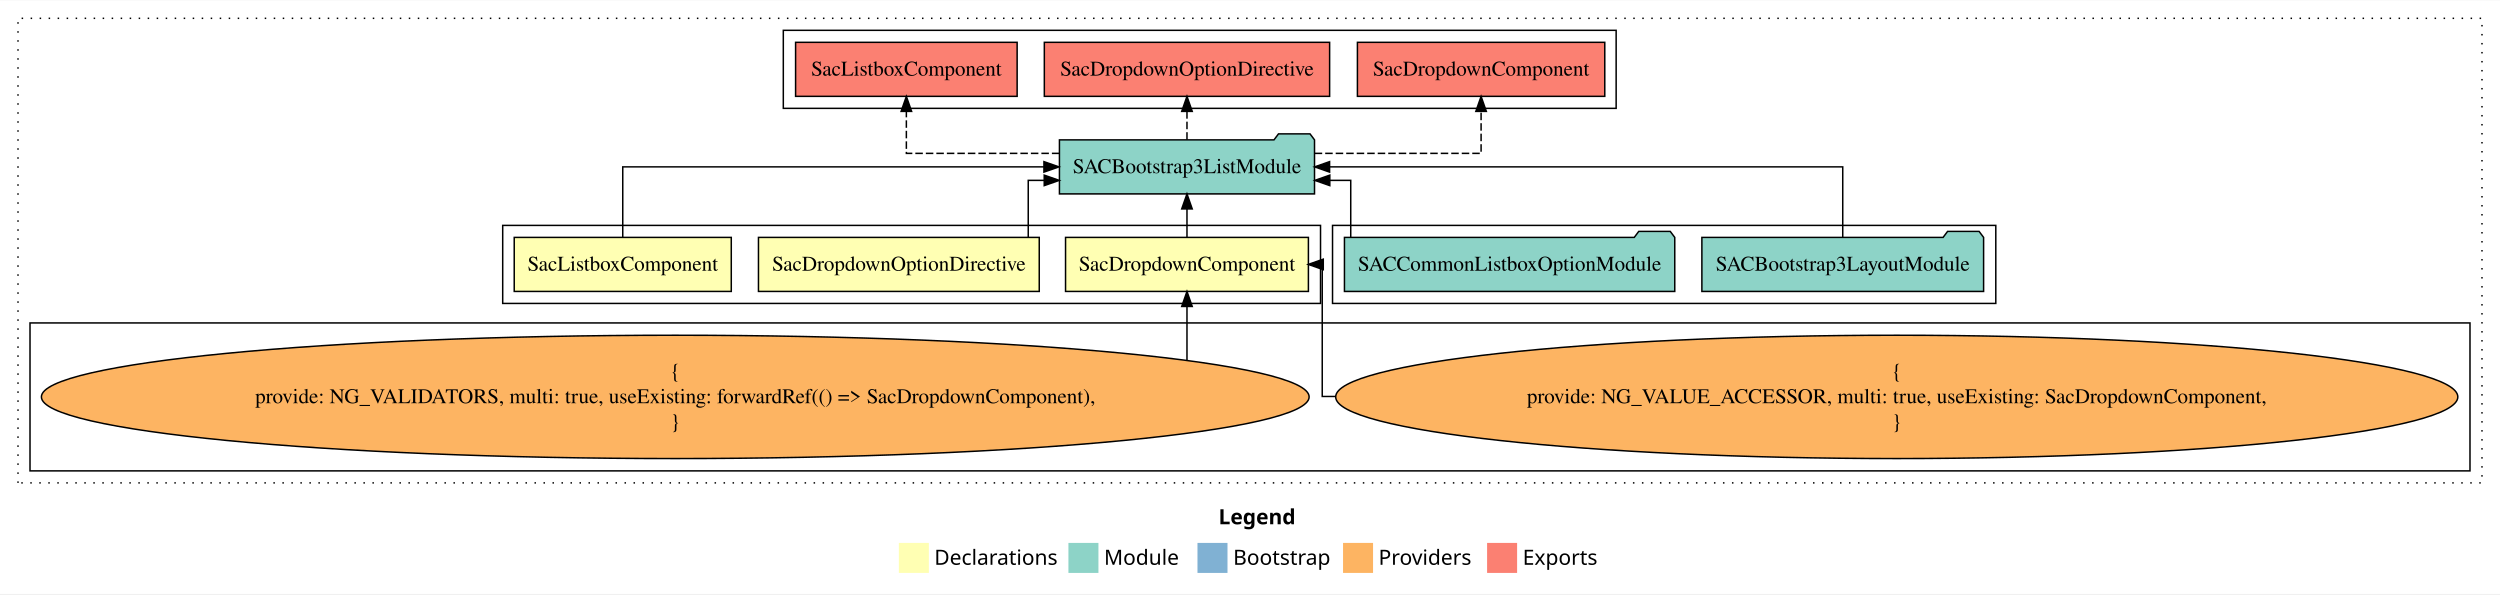
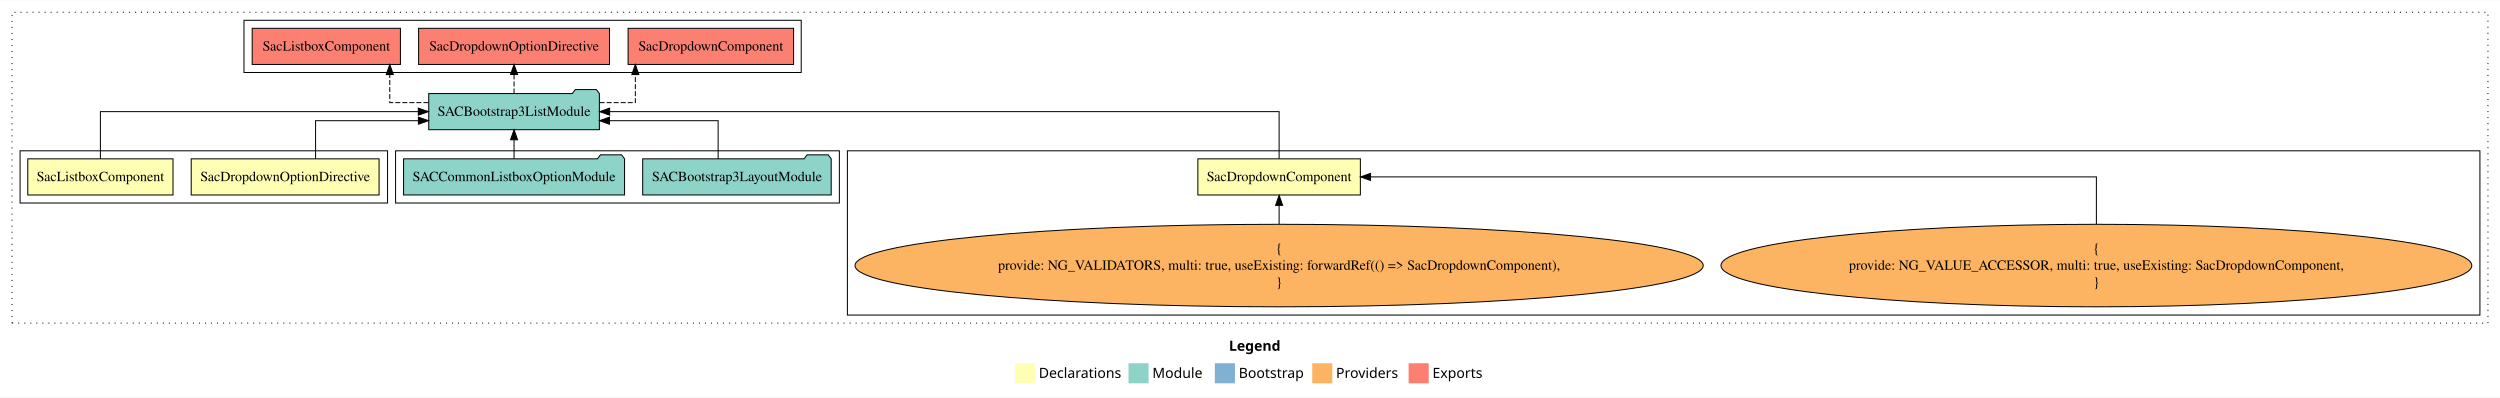
- <svg xmlns="http://www.w3.org/2000/svg" width="1666pt" height="396pt" viewBox="0.00 0.00 1666.00 395.59">
+ <svg xmlns="http://www.w3.org/2000/svg" width="2490pt" height="396pt" viewBox="0.00 0.00 2490.00 395.59">
  <g id="graph0" class="graph" transform="scale(1 1) rotate(0) translate(4 391.59)">
-     <polygon fill="white" stroke="transparent" points="-4,4 -4,-391.59 1662,-391.59 1662,4 -4,4" />
-     <text text-anchor="start" x="808.01" y="-42.4" font-family="Times-12" font-weight="bold" font-size="14.00">Legend</text>
-     <polygon fill="#ffffb3" stroke="transparent" points="595,-10 595,-30 615,-30 615,-10 595,-10" />
-     <text text-anchor="start" x="618.63" y="-15.4" font-family="Times-12" font-size="14.00">  Declarations</text>
-     <polygon fill="#8dd3c7" stroke="transparent" points="708,-10 708,-30 728,-30 728,-10 708,-10" />
-     <text text-anchor="start" x="731.73" y="-15.4" font-family="Times-12" font-size="14.00">  Module</text>
-     <polygon fill="#80b1d3" stroke="transparent" points="794,-10 794,-30 814,-30 814,-10 794,-10" />
-     <text text-anchor="start" x="817.78" y="-15.4" font-family="Times-12" font-size="14.00">  Bootstrap</text>
-     <polygon fill="#fdb462" stroke="transparent" points="891,-10 891,-30 911,-30 911,-10 891,-10" />
-     <text text-anchor="start" x="914.67" y="-15.4" font-family="Times-12" font-size="14.00">  Providers</text>
-     <polygon fill="#fb8072" stroke="transparent" points="987,-10 987,-30 1007,-30 1007,-10 987,-10" />
-     <text text-anchor="start" x="1010.73" y="-15.4" font-family="Times-12" font-size="14.00">  Exports</text>
+     <polygon fill="white" stroke="transparent" points="-4,4 -4,-391.59 2486,-391.59 2486,4 -4,4" />
+     <text text-anchor="start" x="1220.01" y="-42.4" font-family="Times-12" font-weight="bold" font-size="14.00">Legend</text>
+     <polygon fill="#ffffb3" stroke="transparent" points="1007,-10 1007,-30 1027,-30 1027,-10 1007,-10" />
+     <text text-anchor="start" x="1030.63" y="-15.4" font-family="Times-12" font-size="14.00">  Declarations</text>
+     <polygon fill="#8dd3c7" stroke="transparent" points="1120,-10 1120,-30 1140,-30 1140,-10 1120,-10" />
+     <text text-anchor="start" x="1143.73" y="-15.4" font-family="Times-12" font-size="14.00">  Module</text>
+     <polygon fill="#80b1d3" stroke="transparent" points="1206,-10 1206,-30 1226,-30 1226,-10 1206,-10" />
+     <text text-anchor="start" x="1229.78" y="-15.4" font-family="Times-12" font-size="14.00">  Bootstrap</text>
+     <polygon fill="#fdb462" stroke="transparent" points="1303,-10 1303,-30 1323,-30 1323,-10 1303,-10" />
+     <text text-anchor="start" x="1326.67" y="-15.4" font-family="Times-12" font-size="14.00">  Providers</text>
+     <polygon fill="#fb8072" stroke="transparent" points="1399,-10 1399,-30 1419,-30 1419,-10 1399,-10" />
+     <text text-anchor="start" x="1422.73" y="-15.4" font-family="Times-12" font-size="14.00">  Exports</text>
    <g id="clust1" class="cluster">
-       <polygon fill="none" stroke="black" stroke-dasharray="1,5" points="8,-70 8,-379.59 1650,-379.59 1650,-70 8,-70" />
+       <polygon fill="none" stroke="black" stroke-dasharray="1,5" points="8,-70 8,-379.59 2474,-379.59 2474,-70 8,-70" />
+     </g>
+     <g id="clust3" class="cluster">
+       <polygon fill="none" stroke="black" points="840,-78 840,-241.59 2466,-241.59 2466,-78 840,-78" />
+     </g>
+     <g id="clust7" class="cluster">
+       <polygon fill="none" stroke="black" points="239,-319.59 239,-371.59 794,-371.59 794,-319.59 239,-319.59" />
    </g>
    <g id="clust6" class="cluster">
-       <polygon fill="none" stroke="black" points="884,-189.59 884,-241.59 1326,-241.59 1326,-189.59 884,-189.59" />
+       <polygon fill="none" stroke="black" points="390,-189.59 390,-241.59 832,-241.59 832,-189.59 390,-189.59" />
    </g>
    <g id="clust2" class="cluster">
-       <polygon fill="none" stroke="black" points="331,-189.59 331,-241.59 876,-241.59 876,-189.59 331,-189.59" />
-     </g>
-     <g id="clust7" class="cluster">
-       <polygon fill="none" stroke="black" points="518,-319.59 518,-371.59 1073,-371.59 1073,-319.59 518,-319.59" />
-     </g>
-     <g id="clust3" class="cluster">
-       <polygon fill="none" stroke="black" points="16,-78 16,-176.59 1642,-176.59 1642,-78 16,-78" />
+       <polygon fill="none" stroke="black" points="16,-189.59 16,-241.59 382,-241.59 382,-189.59 16,-189.59" />
    </g>
    <g id="node1" class="node">
-       <polygon fill="#ffffb3" stroke="black" points="867.92,-233.59 706.08,-233.59 706.08,-197.59 867.92,-197.59 867.92,-233.59" />
-       <text text-anchor="middle" x="787" y="-211.39" font-family="Times,serif" font-size="14.00">SacDropdownComponent</text>
+       <polygon fill="#ffffb3" stroke="black" points="1350.92,-233.59 1189.08,-233.59 1189.08,-197.59 1350.92,-197.59 1350.92,-233.59" />
+       <text text-anchor="middle" x="1270" y="-211.39" font-family="Times,serif" font-size="14.00">SacDropdownComponent</text>
    </g>
    <g id="node4" class="node">
-       <polygon fill="#8dd3c7" stroke="black" points="871.99,-298.59 868.99,-302.59 847.99,-302.59 844.99,-298.59 702.01,-298.59 702.01,-262.59 871.99,-262.59 871.99,-298.59" />
-       <text text-anchor="middle" x="787" y="-276.39" font-family="Times,serif" font-size="14.00">SACBootstrap3ListModule</text>
+       <polygon fill="#8dd3c7" stroke="black" points="592.99,-298.59 589.99,-302.59 568.99,-302.59 565.99,-298.59 423.01,-298.59 423.01,-262.59 592.99,-262.59 592.99,-298.59" />
+       <text text-anchor="middle" x="508" y="-276.39" font-family="Times,serif" font-size="14.00">SACBootstrap3ListModule</text>
    </g>
    <g id="edge1" class="edge">
-       <path fill="none" stroke="black" d="M787,-233.7C787,-233.7 787,-252.58 787,-252.58" />
-       <polygon fill="black" stroke="black" points="783.5,-252.58 787,-262.58 790.5,-252.58 783.5,-252.58" />
+       <path fill="none" stroke="black" d="M1270,-233.7C1270,-252.93 1270,-280.59 1270,-280.59 1270,-280.59 603.19,-280.59 603.19,-280.59" />
+       <polygon fill="black" stroke="black" points="603.19,-277.09 593.19,-280.59 603.19,-284.09 603.19,-277.09" />
    </g>
    <g id="node2" class="node">
-       <polygon fill="#ffffb3" stroke="black" points="688.56,-233.59 501.44,-233.59 501.44,-197.59 688.56,-197.59 688.56,-233.59" />
-       <text text-anchor="middle" x="595" y="-211.39" font-family="Times,serif" font-size="14.00">SacDropdownOptionDirective</text>
+       <polygon fill="#ffffb3" stroke="black" points="373.56,-233.59 186.44,-233.59 186.44,-197.59 373.56,-197.59 373.56,-233.59" />
+       <text text-anchor="middle" x="280" y="-211.39" font-family="Times,serif" font-size="14.00">SacDropdownOptionDirective</text>
    </g>
    <g id="edge4" class="edge">
-       <path fill="none" stroke="black" d="M681.22,-233.62C681.22,-249.99 681.22,-271.59 681.22,-271.59 681.22,-271.59 691.87,-271.59 691.87,-271.59" />
-       <polygon fill="black" stroke="black" points="691.87,-275.09 701.87,-271.59 691.87,-268.09 691.87,-275.09" />
+       <path fill="none" stroke="black" d="M310.31,-233.62C310.31,-249.99 310.31,-271.59 310.31,-271.59 310.31,-271.59 412.73,-271.59 412.73,-271.59" />
+       <polygon fill="black" stroke="black" points="412.73,-275.09 422.73,-271.59 412.73,-268.09 412.73,-275.09" />
    </g>
    <g id="node3" class="node">
-       <polygon fill="#ffffb3" stroke="black" points="483.32,-233.59 338.68,-233.59 338.68,-197.59 483.32,-197.59 483.32,-233.59" />
-       <text text-anchor="middle" x="411" y="-211.39" font-family="Times,serif" font-size="14.00">SacListboxComponent</text>
+       <polygon fill="#ffffb3" stroke="black" points="168.32,-233.59 23.68,-233.59 23.68,-197.59 168.32,-197.59 168.32,-233.59" />
+       <text text-anchor="middle" x="96" y="-211.39" font-family="Times,serif" font-size="14.00">SacListboxComponent</text>
    </g>
    <g id="edge5" class="edge">
-       <path fill="none" stroke="black" d="M411,-233.7C411,-252.93 411,-280.59 411,-280.59 411,-280.59 691.68,-280.59 691.68,-280.59" />
-       <polygon fill="black" stroke="black" points="691.68,-284.09 701.68,-280.59 691.68,-277.09 691.68,-284.09" />
+       <path fill="none" stroke="black" d="M96,-233.7C96,-252.93 96,-280.59 96,-280.59 96,-280.59 412.63,-280.59 412.63,-280.59" />
+       <polygon fill="black" stroke="black" points="412.63,-284.09 422.63,-280.59 412.63,-277.09 412.63,-284.09" />
    </g>
    <g id="node9" class="node">
-       <polygon fill="#fb8072" stroke="black" points="1065.42,-363.59 900.58,-363.59 900.58,-327.59 1065.42,-327.59 1065.42,-363.59" />
-       <text text-anchor="middle" x="983" y="-341.39" font-family="Times,serif" font-size="14.00">SacDropdownComponent </text>
+       <polygon fill="#fb8072" stroke="black" points="786.42,-363.59 621.58,-363.59 621.58,-327.59 786.42,-327.59 786.42,-363.59" />
+       <text text-anchor="middle" x="704" y="-341.39" font-family="Times,serif" font-size="14.00">SacDropdownComponent </text>
    </g>
    <g id="edge8" class="edge">
-       <path fill="none" stroke="black" stroke-dasharray="5,2" d="M872.11,-289.59C925.01,-289.59 983,-289.59 983,-289.59 983,-289.59 983,-317.56 983,-317.56" />
-       <polygon fill="black" stroke="black" points="979.5,-317.56 983,-327.56 986.5,-317.56 979.5,-317.56" />
+       <path fill="none" stroke="black" stroke-dasharray="5,2" d="M593.21,-289.59C613.2,-289.59 628.8,-289.59 628.8,-289.59 628.8,-289.59 628.8,-317.56 628.8,-317.56" />
+       <polygon fill="black" stroke="black" points="625.3,-317.56 628.8,-327.56 632.3,-317.56 625.3,-317.56" />
    </g>
    <g id="node10" class="node">
-       <polygon fill="#fb8072" stroke="black" points="882.06,-363.59 691.94,-363.59 691.94,-327.59 882.06,-327.59 882.06,-363.59" />
-       <text text-anchor="middle" x="787" y="-341.39" font-family="Times,serif" font-size="14.00">SacDropdownOptionDirective </text>
+       <polygon fill="#fb8072" stroke="black" points="603.06,-363.59 412.94,-363.59 412.94,-327.59 603.06,-327.59 603.06,-363.59" />
+       <text text-anchor="middle" x="508" y="-341.39" font-family="Times,serif" font-size="14.00">SacDropdownOptionDirective </text>
    </g>
    <g id="edge9" class="edge">
-       <path fill="none" stroke="black" stroke-dasharray="5,2" d="M787,-298.7C787,-298.7 787,-317.58 787,-317.58" />
-       <polygon fill="black" stroke="black" points="783.5,-317.58 787,-327.58 790.5,-317.58 783.5,-317.58" />
+       <path fill="none" stroke="black" stroke-dasharray="5,2" d="M508,-298.7C508,-298.7 508,-317.58 508,-317.58" />
+       <polygon fill="black" stroke="black" points="504.5,-317.58 508,-327.58 511.5,-317.58 504.5,-317.58" />
    </g>
    <g id="node11" class="node">
-       <polygon fill="#fb8072" stroke="black" points="673.82,-363.59 526.18,-363.59 526.18,-327.59 673.82,-327.59 673.82,-363.59" />
-       <text text-anchor="middle" x="600" y="-341.39" font-family="Times,serif" font-size="14.00">SacListboxComponent </text>
+       <polygon fill="#fb8072" stroke="black" points="394.82,-363.59 247.18,-363.59 247.18,-327.59 394.82,-327.59 394.82,-363.59" />
+       <text text-anchor="middle" x="321" y="-341.39" font-family="Times,serif" font-size="14.00">SacListboxComponent </text>
    </g>
    <g id="edge10" class="edge">
-       <path fill="none" stroke="black" stroke-dasharray="5,2" d="M701.98,-289.59C652.58,-289.59 600,-289.59 600,-289.59 600,-289.59 600,-317.56 600,-317.56" />
-       <polygon fill="black" stroke="black" points="596.5,-317.56 600,-327.56 603.5,-317.56 596.5,-317.56" />
+       <path fill="none" stroke="black" stroke-dasharray="5,2" d="M422.71,-289.59C401.27,-289.59 384.22,-289.59 384.22,-289.59 384.22,-289.59 384.22,-317.56 384.22,-317.56" />
+       <polygon fill="black" stroke="black" points="380.72,-317.56 384.22,-327.56 387.72,-317.56 380.72,-317.56" />
    </g>
    <g id="node5" class="node">
-       <ellipse fill="#fdb462" stroke="black" cx="1260" cy="-127.3" rx="373.9" ry="41.09" />
-       <text text-anchor="middle" x="1260" y="-139.9" font-family="Times,serif" font-size="14.00">{</text>
-       <text text-anchor="middle" x="1260" y="-123.1" font-family="Times,serif" font-size="14.00">    provide: NG_VALUE_ACCESSOR, multi: true, useExisting: SacDropdownComponent,</text>
-       <text text-anchor="middle" x="1260" y="-106.3" font-family="Times,serif" font-size="14.00">}</text>
+       <ellipse fill="#fdb462" stroke="black" cx="2084" cy="-127.3" rx="373.9" ry="41.09" />
+       <text text-anchor="middle" x="2084" y="-139.9" font-family="Times,serif" font-size="14.00">{</text>
+       <text text-anchor="middle" x="2084" y="-123.1" font-family="Times,serif" font-size="14.00">    provide: NG_VALUE_ACCESSOR, multi: true, useExisting: SacDropdownComponent,</text>
+       <text text-anchor="middle" x="2084" y="-106.3" font-family="Times,serif" font-size="14.00">}</text>
    </g>
    <g id="edge2" class="edge">
-       <path fill="none" stroke="black" d="M886.22,-127.59C880.36,-127.59 877.14,-127.59 877.14,-127.59 877.14,-127.59 877.14,-215.59 877.14,-215.59 877.14,-215.59 876.21,-215.59 876.21,-215.59" />
-       <polygon fill="black" stroke="black" points="877.83,-212.09 867.83,-215.59 877.83,-219.09 877.83,-212.09" />
+       <path fill="none" stroke="black" d="M2084,-168.6C2084,-191.58 2084,-215.59 2084,-215.59 2084,-215.59 1361.03,-215.59 1361.03,-215.59" />
+       <polygon fill="black" stroke="black" points="1361.03,-212.09 1351.03,-215.59 1361.03,-219.09 1361.03,-212.09" />
    </g>
    <g id="node6" class="node">
-       <ellipse fill="#fdb462" stroke="black" cx="446" cy="-127.3" rx="422.41" ry="41.09" />
-       <text text-anchor="middle" x="446" y="-139.9" font-family="Times,serif" font-size="14.00">{</text>
-       <text text-anchor="middle" x="446" y="-123.1" font-family="Times,serif" font-size="14.00">    provide: NG_VALIDATORS, multi: true, useExisting: forwardRef(() =&gt; SacDropdownComponent),</text>
-       <text text-anchor="middle" x="446" y="-106.3" font-family="Times,serif" font-size="14.00">}</text>
+       <ellipse fill="#fdb462" stroke="black" cx="1270" cy="-127.3" rx="422.41" ry="41.09" />
+       <text text-anchor="middle" x="1270" y="-139.9" font-family="Times,serif" font-size="14.00">{</text>
+       <text text-anchor="middle" x="1270" y="-123.1" font-family="Times,serif" font-size="14.00">    provide: NG_VALIDATORS, multi: true, useExisting: forwardRef(() =&gt; SacDropdownComponent),</text>
+       <text text-anchor="middle" x="1270" y="-106.3" font-family="Times,serif" font-size="14.00">}</text>
    </g>
    <g id="edge3" class="edge">
-       <path fill="none" stroke="black" d="M787,-151.89C787,-151.89 787,-187.57 787,-187.57" />
-       <polygon fill="black" stroke="black" points="783.5,-187.57 787,-197.57 790.5,-187.57 783.5,-187.57" />
+       <path fill="none" stroke="black" d="M1270,-168.6C1270,-168.6 1270,-187.26 1270,-187.26" />
+       <polygon fill="black" stroke="black" points="1266.5,-187.26 1270,-197.26 1273.5,-187.26 1266.5,-187.26" />
    </g>
    <g id="node7" class="node">
-       <polygon fill="#8dd3c7" stroke="black" points="1317.87,-233.59 1314.87,-237.59 1293.87,-237.59 1290.87,-233.59 1130.13,-233.59 1130.13,-197.59 1317.87,-197.59 1317.87,-233.59" />
-       <text text-anchor="middle" x="1224" y="-211.39" font-family="Times,serif" font-size="14.00">SACBootstrap3LayoutModule</text>
+       <polygon fill="#8dd3c7" stroke="black" points="823.87,-233.59 820.87,-237.59 799.87,-237.59 796.87,-233.59 636.13,-233.59 636.13,-197.59 823.87,-197.59 823.87,-233.59" />
+       <text text-anchor="middle" x="730" y="-211.39" font-family="Times,serif" font-size="14.00">SACBootstrap3LayoutModule</text>
    </g>
    <g id="edge6" class="edge">
-       <path fill="none" stroke="black" d="M1224,-233.7C1224,-252.93 1224,-280.59 1224,-280.59 1224,-280.59 882.04,-280.59 882.04,-280.59" />
-       <polygon fill="black" stroke="black" points="882.04,-277.09 872.04,-280.59 882.04,-284.09 882.04,-277.09" />
+       <path fill="none" stroke="black" d="M711.26,-233.62C711.26,-249.99 711.26,-271.59 711.26,-271.59 711.26,-271.59 603.02,-271.59 603.02,-271.59" />
+       <polygon fill="black" stroke="black" points="603.02,-268.09 593.02,-271.59 603.02,-275.09 603.02,-268.09" />
    </g>
    <g id="node8" class="node">
-       <polygon fill="#8dd3c7" stroke="black" points="1112.06,-233.59 1109.06,-237.59 1088.06,-237.59 1085.06,-233.59 891.94,-233.59 891.94,-197.59 1112.06,-197.59 1112.06,-233.59" />
-       <text text-anchor="middle" x="1002" y="-211.39" font-family="Times,serif" font-size="14.00">SACCommonListboxOptionModule</text>
+       <polygon fill="#8dd3c7" stroke="black" points="618.06,-233.59 615.06,-237.59 594.06,-237.59 591.06,-233.59 397.94,-233.59 397.94,-197.59 618.06,-197.59 618.06,-233.59" />
+       <text text-anchor="middle" x="508" y="-211.39" font-family="Times,serif" font-size="14.00">SACCommonListboxOptionModule</text>
    </g>
    <g id="edge7" class="edge">
-       <path fill="none" stroke="black" d="M896.13,-233.62C896.13,-249.99 896.13,-271.59 896.13,-271.59 896.13,-271.59 882.18,-271.59 882.18,-271.59" />
-       <polygon fill="black" stroke="black" points="882.18,-268.09 872.18,-271.59 882.18,-275.09 882.18,-268.09" />
+       <path fill="none" stroke="black" d="M508,-233.7C508,-233.7 508,-252.58 508,-252.58" />
+       <polygon fill="black" stroke="black" points="504.5,-252.58 508,-262.58 511.5,-252.58 504.5,-252.58" />
    </g>
  </g>
</svg>
